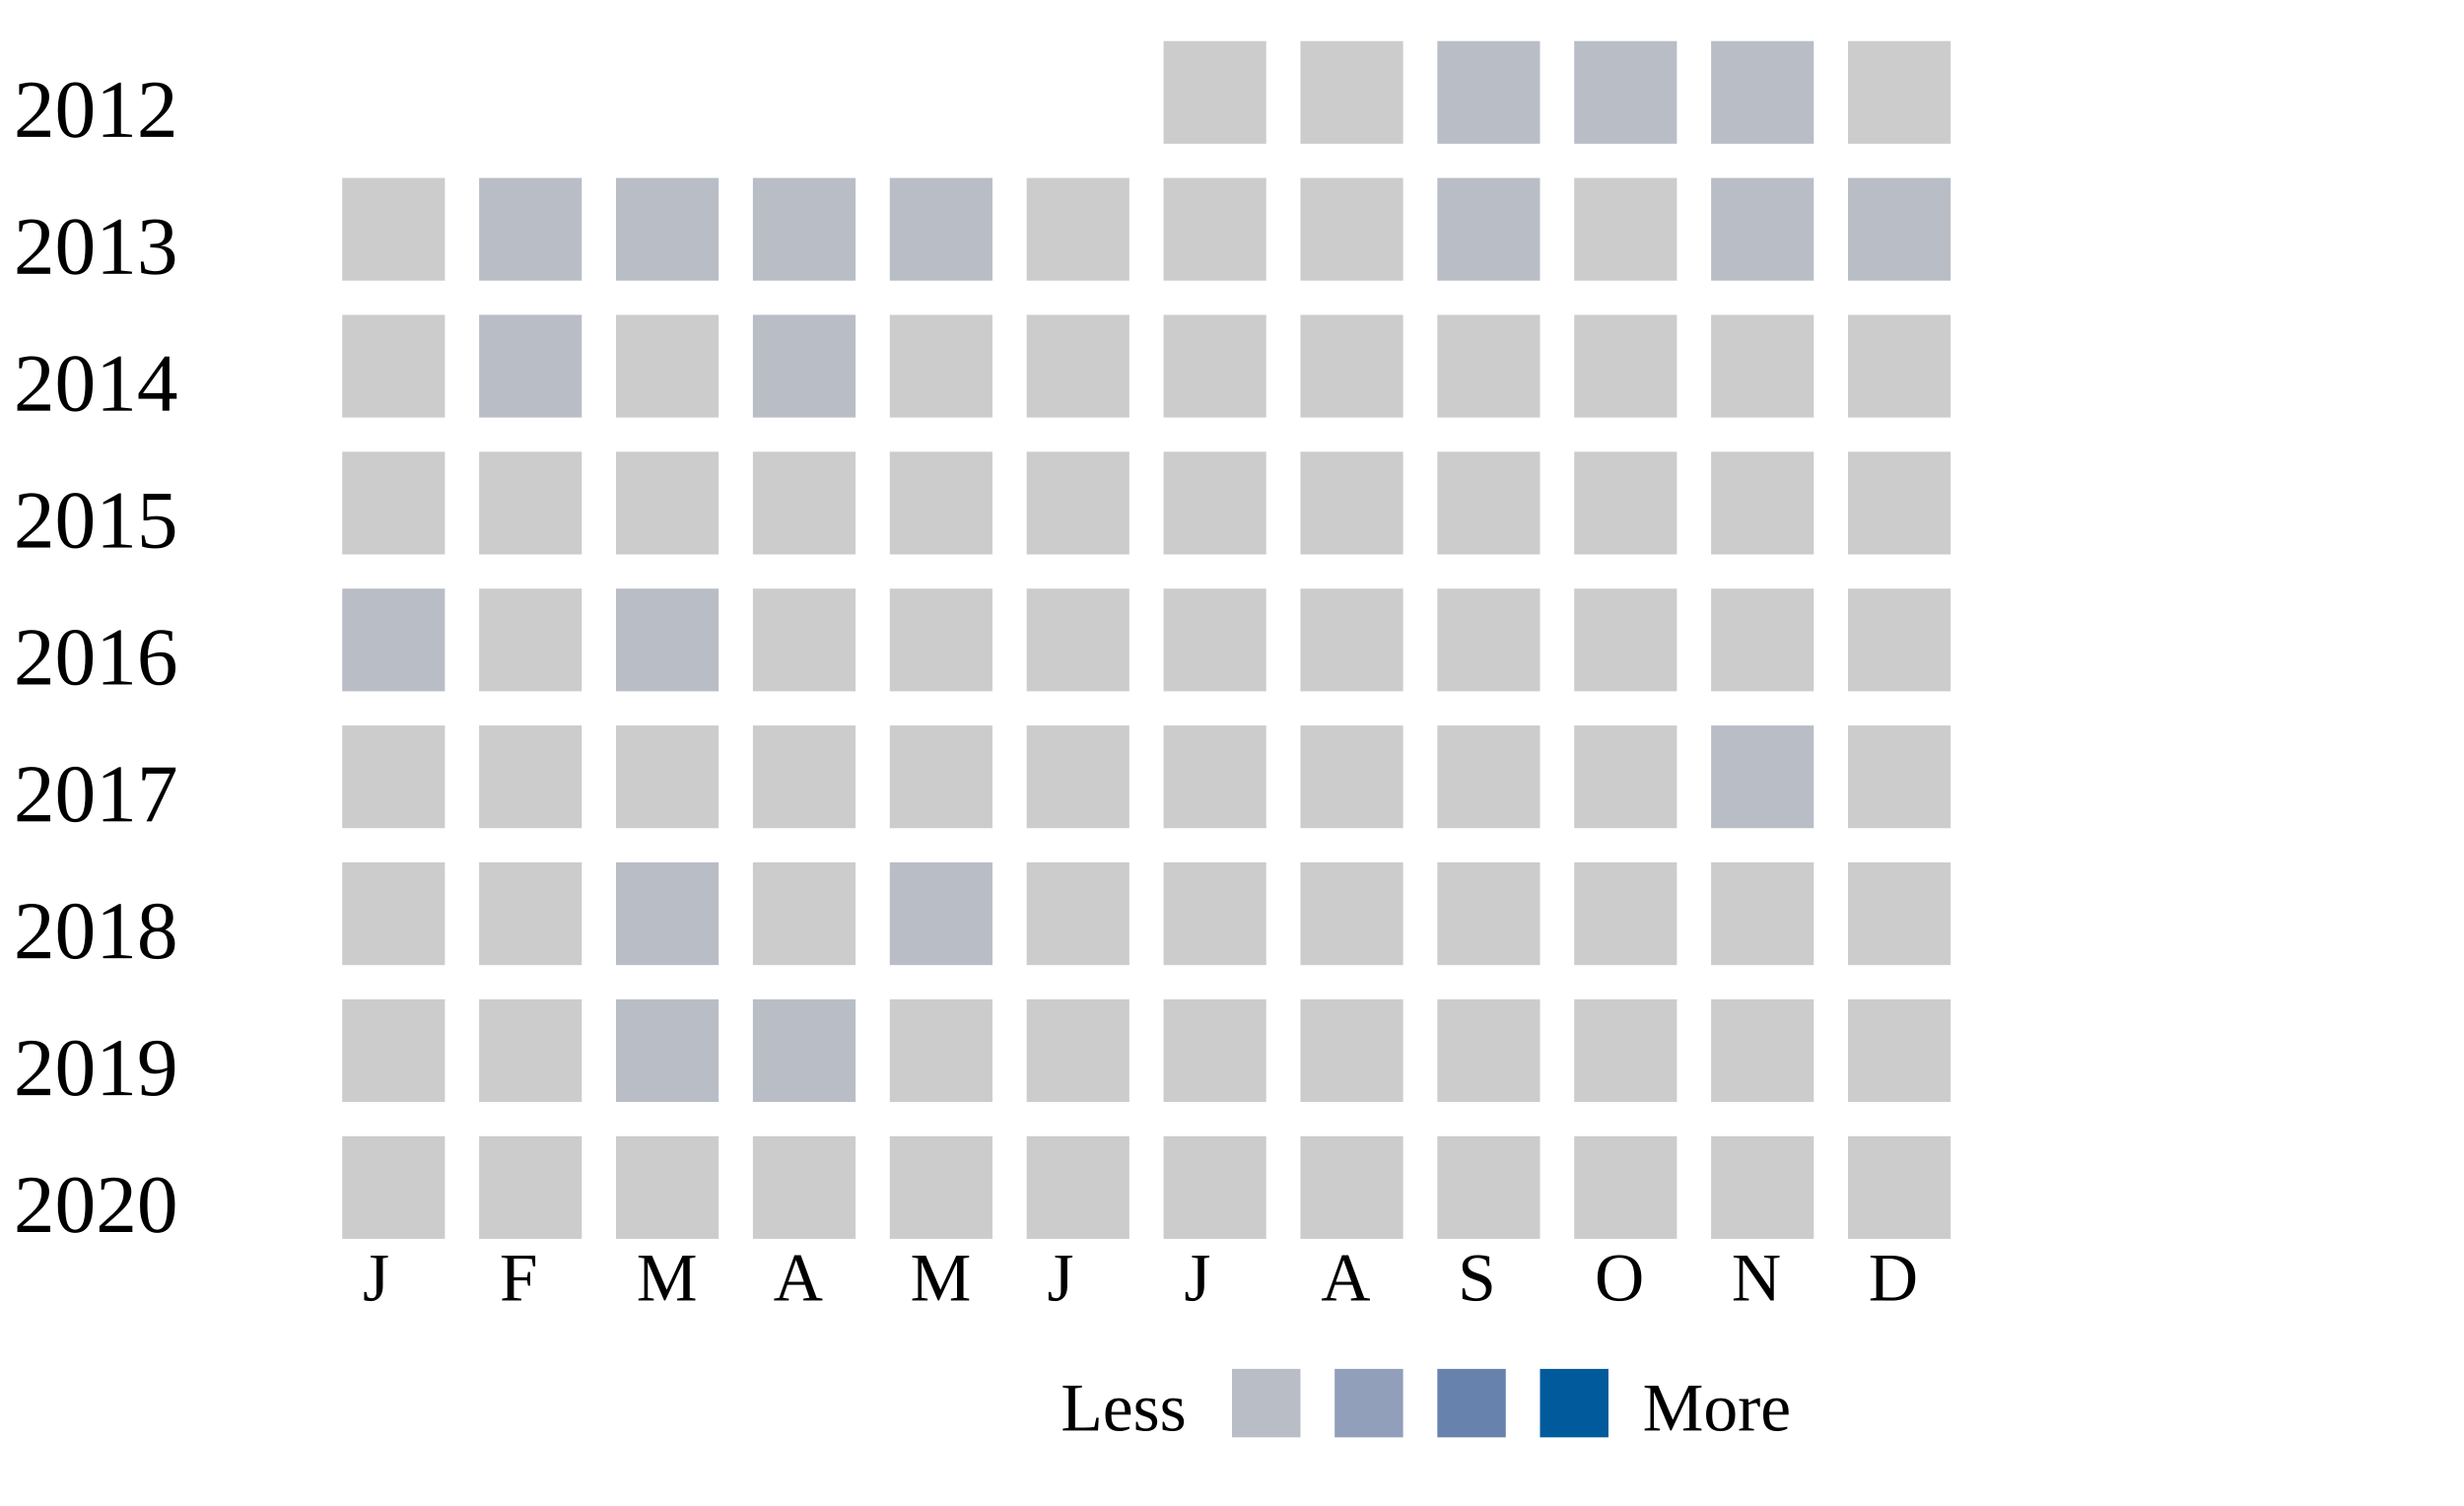
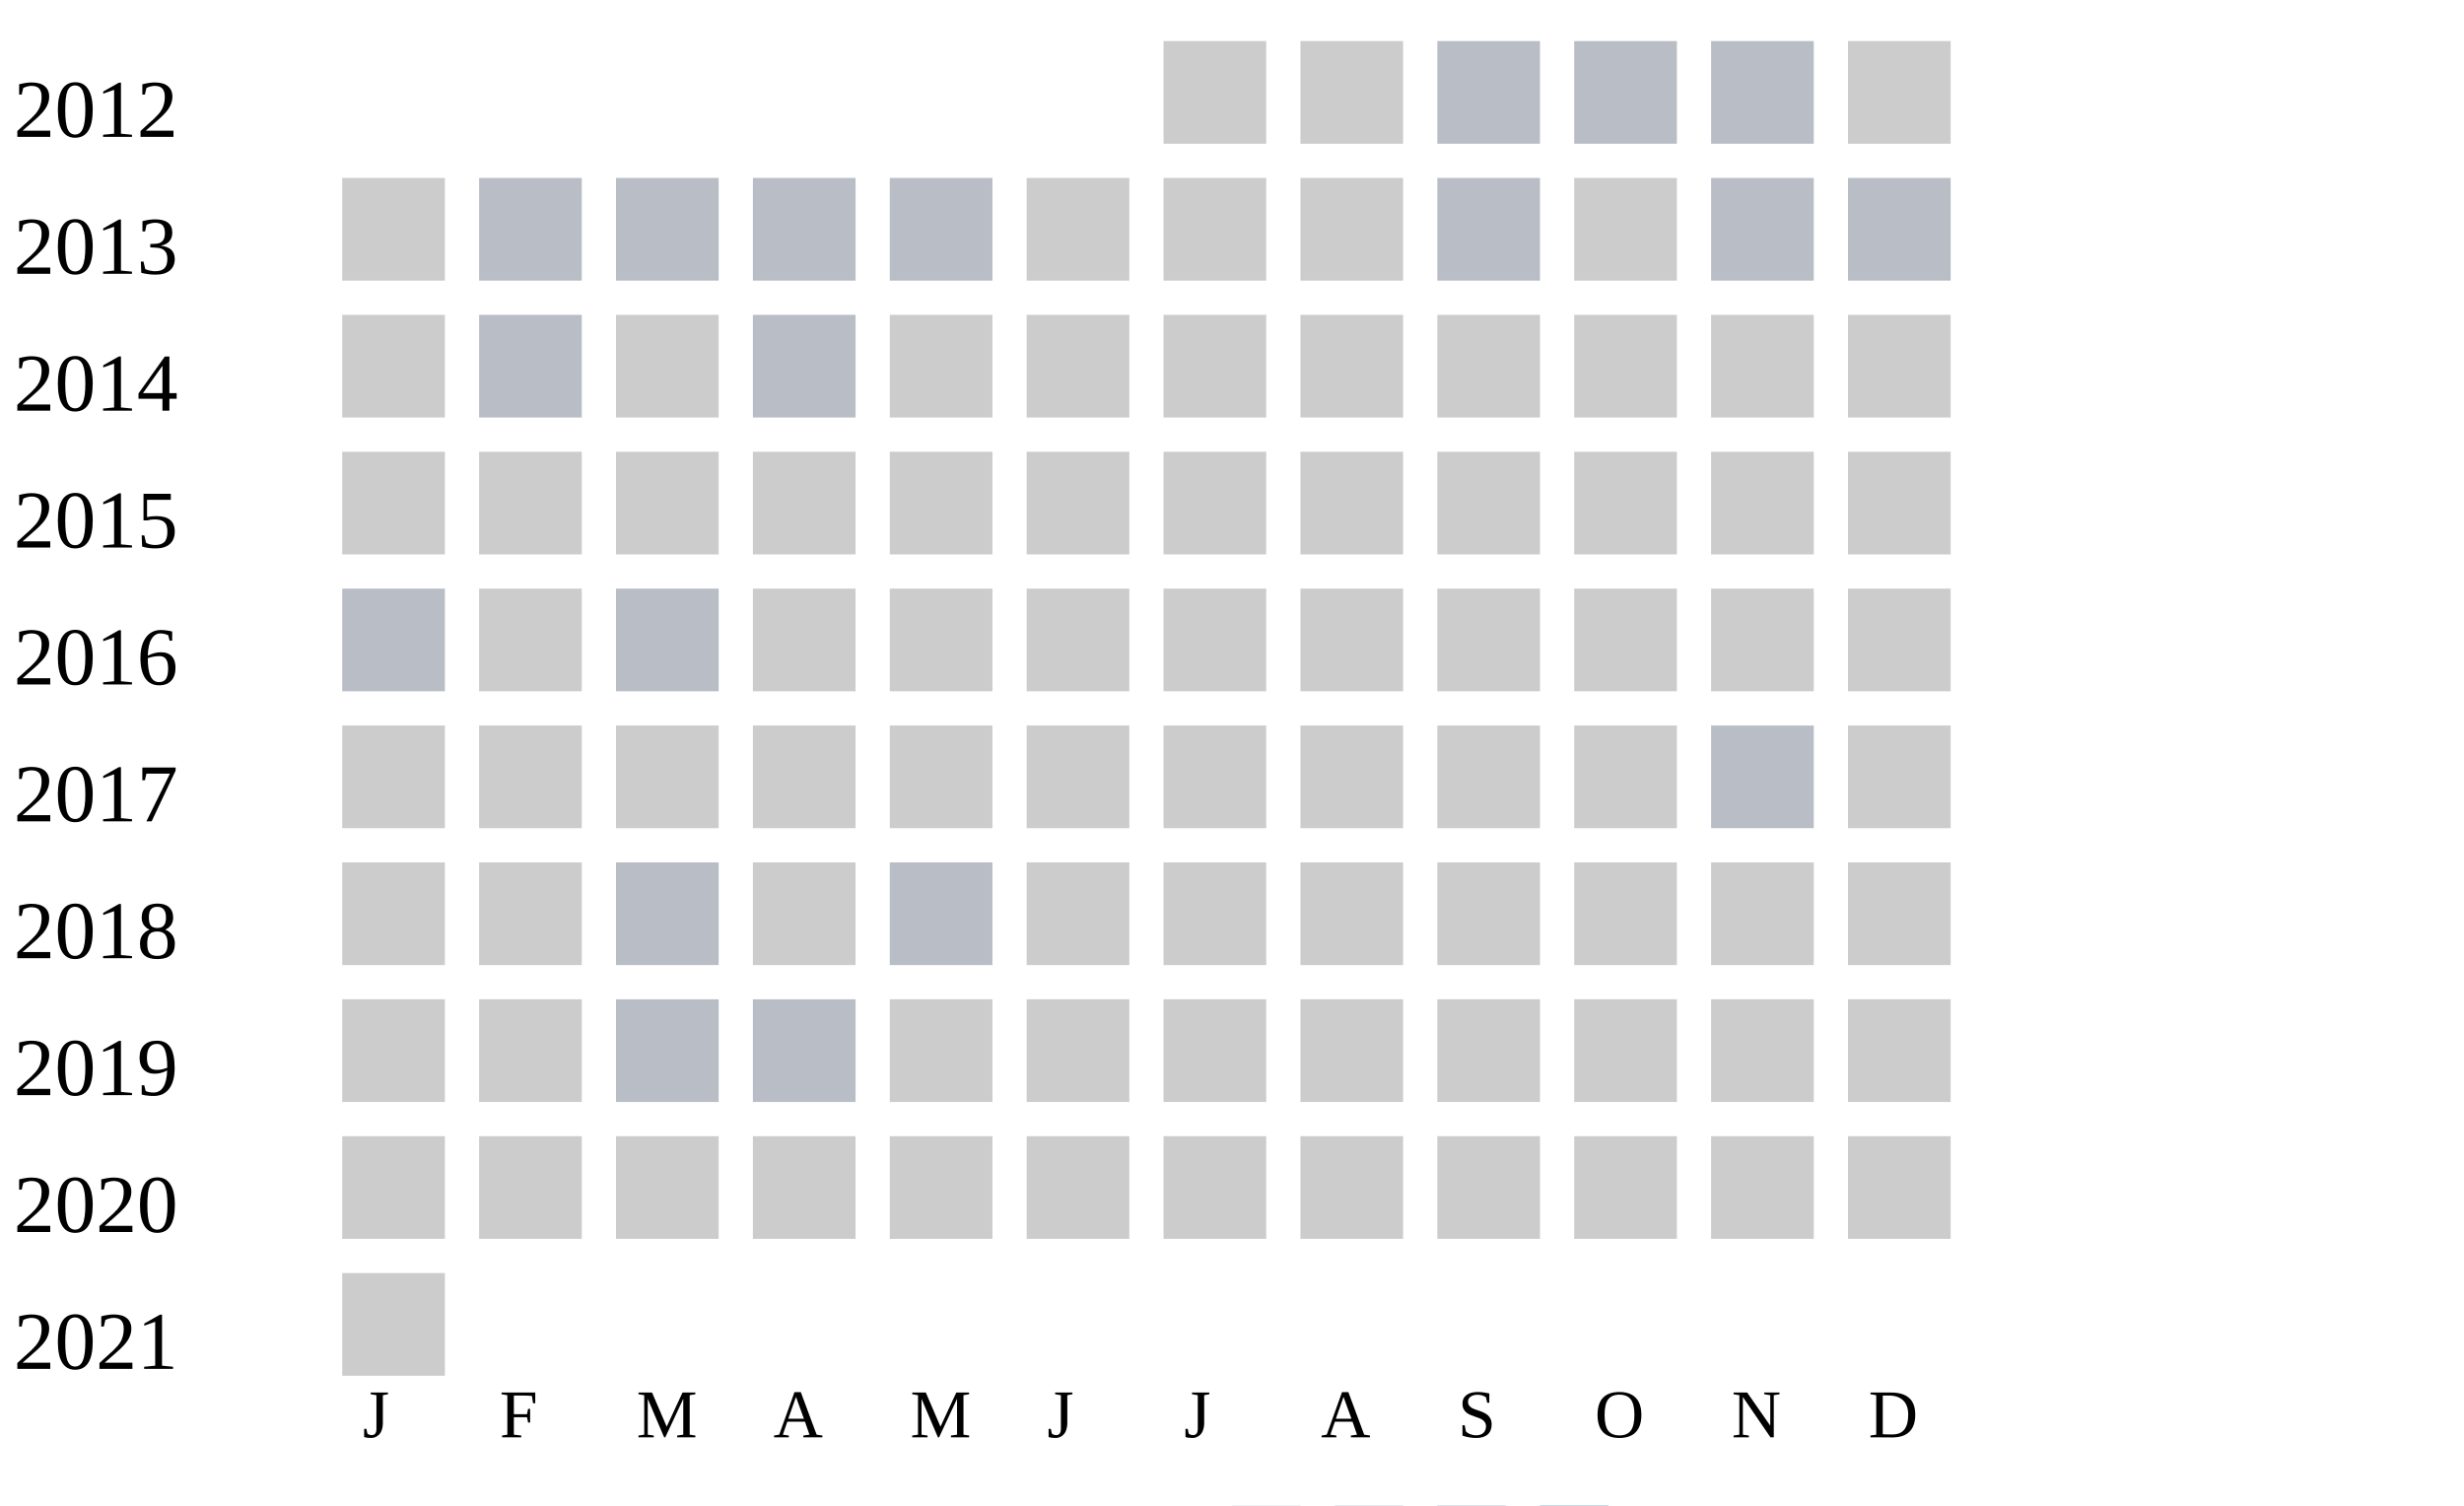
<svg xmlns="http://www.w3.org/2000/svg" width="360" height="220">
  <g transform="translate(0 0)">
    <text x="2" y="20">2012</text>
    <rect x="170" y="6" width="15" height="15" fill="#cccccc" />
    <rect x="190" y="6" width="15" height="15" fill="#cccccc" />
    <rect x="210" y="6" width="15" height="15" fill="#b9bdc6" />
    <rect x="230" y="6" width="15" height="15" fill="#b9bdc6" />
    <rect x="250" y="6" width="15" height="15" fill="#b9bdc6" />
    <rect x="270" y="6" width="15" height="15" fill="#cccccc" />
  </g>
  <g transform="translate(0 20)">
    <text x="2" y="20">2013</text>
    <rect x="50" y="6" width="15" height="15" fill="#cccccc" />
    <rect x="70" y="6" width="15" height="15" fill="#b9bdc6" />
    <rect x="90" y="6" width="15" height="15" fill="#b9bdc6" />
    <rect x="110" y="6" width="15" height="15" fill="#b9bdc6" />
    <rect x="130" y="6" width="15" height="15" fill="#b9bdc6" />
    <rect x="150" y="6" width="15" height="15" fill="#cccccc" />
    <rect x="170" y="6" width="15" height="15" fill="#cccccc" />
    <rect x="190" y="6" width="15" height="15" fill="#cccccc" />
    <rect x="210" y="6" width="15" height="15" fill="#b9bdc6" />
    <rect x="230" y="6" width="15" height="15" fill="#cccccc" />
    <rect x="250" y="6" width="15" height="15" fill="#b9bdc6" />
    <rect x="270" y="6" width="15" height="15" fill="#b9bdc6" />
  </g>
  <g transform="translate(0 40)">
    <text x="2" y="20">2014</text>
    <rect x="50" y="6" width="15" height="15" fill="#cccccc" />
    <rect x="70" y="6" width="15" height="15" fill="#b9bdc6" />
    <rect x="90" y="6" width="15" height="15" fill="#cccccc" />
    <rect x="110" y="6" width="15" height="15" fill="#b9bdc6" />
    <rect x="130" y="6" width="15" height="15" fill="#cccccc" />
    <rect x="150" y="6" width="15" height="15" fill="#cccccc" />
    <rect x="170" y="6" width="15" height="15" fill="#cccccc" />
    <rect x="190" y="6" width="15" height="15" fill="#cccccc" />
    <rect x="210" y="6" width="15" height="15" fill="#cccccc" />
    <rect x="230" y="6" width="15" height="15" fill="#cccccc" />
    <rect x="250" y="6" width="15" height="15" fill="#cccccc" />
    <rect x="270" y="6" width="15" height="15" fill="#cccccc" />
  </g>
  <g transform="translate(0 60)">
    <text x="2" y="20">2015</text>
    <rect x="50" y="6" width="15" height="15" fill="#cccccc" />
    <rect x="70" y="6" width="15" height="15" fill="#cccccc" />
    <rect x="90" y="6" width="15" height="15" fill="#cccccc" />
    <rect x="110" y="6" width="15" height="15" fill="#cccccc" />
    <rect x="130" y="6" width="15" height="15" fill="#cccccc" />
    <rect x="150" y="6" width="15" height="15" fill="#cccccc" />
    <rect x="170" y="6" width="15" height="15" fill="#cccccc" />
    <rect x="190" y="6" width="15" height="15" fill="#cccccc" />
    <rect x="210" y="6" width="15" height="15" fill="#cccccc" />
    <rect x="230" y="6" width="15" height="15" fill="#cccccc" />
    <rect x="250" y="6" width="15" height="15" fill="#cccccc" />
    <rect x="270" y="6" width="15" height="15" fill="#cccccc" />
  </g>
  <g transform="translate(0 80)">
    <text x="2" y="20">2016</text>
    <rect x="50" y="6" width="15" height="15" fill="#b9bdc6" />
    <rect x="70" y="6" width="15" height="15" fill="#cccccc" />
    <rect x="90" y="6" width="15" height="15" fill="#b9bdc6" />
    <rect x="110" y="6" width="15" height="15" fill="#cccccc" />
    <rect x="130" y="6" width="15" height="15" fill="#cccccc" />
    <rect x="150" y="6" width="15" height="15" fill="#cccccc" />
    <rect x="170" y="6" width="15" height="15" fill="#cccccc" />
    <rect x="190" y="6" width="15" height="15" fill="#cccccc" />
    <rect x="210" y="6" width="15" height="15" fill="#cccccc" />
    <rect x="230" y="6" width="15" height="15" fill="#cccccc" />
    <rect x="250" y="6" width="15" height="15" fill="#cccccc" />
    <rect x="270" y="6" width="15" height="15" fill="#cccccc" />
  </g>
  <g transform="translate(0 100)">
    <text x="2" y="20">2017</text>
    <rect x="50" y="6" width="15" height="15" fill="#cccccc" />
    <rect x="70" y="6" width="15" height="15" fill="#cccccc" />
    <rect x="90" y="6" width="15" height="15" fill="#cccccc" />
    <rect x="110" y="6" width="15" height="15" fill="#cccccc" />
    <rect x="130" y="6" width="15" height="15" fill="#cccccc" />
    <rect x="150" y="6" width="15" height="15" fill="#cccccc" />
    <rect x="170" y="6" width="15" height="15" fill="#cccccc" />
    <rect x="190" y="6" width="15" height="15" fill="#cccccc" />
    <rect x="210" y="6" width="15" height="15" fill="#cccccc" />
    <rect x="230" y="6" width="15" height="15" fill="#cccccc" />
    <rect x="250" y="6" width="15" height="15" fill="#b9bdc6" />
    <rect x="270" y="6" width="15" height="15" fill="#cccccc" />
  </g>
  <g transform="translate(0 120)">
    <text x="2" y="20">2018</text>
    <rect x="50" y="6" width="15" height="15" fill="#cccccc" />
    <rect x="70" y="6" width="15" height="15" fill="#cccccc" />
    <rect x="90" y="6" width="15" height="15" fill="#b9bdc6" />
    <rect x="110" y="6" width="15" height="15" fill="#cccccc" />
    <rect x="130" y="6" width="15" height="15" fill="#b9bdc6" />
    <rect x="150" y="6" width="15" height="15" fill="#cccccc" />
    <rect x="170" y="6" width="15" height="15" fill="#cccccc" />
    <rect x="190" y="6" width="15" height="15" fill="#cccccc" />
    <rect x="210" y="6" width="15" height="15" fill="#cccccc" />
    <rect x="230" y="6" width="15" height="15" fill="#cccccc" />
    <rect x="250" y="6" width="15" height="15" fill="#cccccc" />
    <rect x="270" y="6" width="15" height="15" fill="#cccccc" />
  </g>
  <g transform="translate(0 140)">
    <text x="2" y="20">2019</text>
    <rect x="50" y="6" width="15" height="15" fill="#cccccc" />
    <rect x="70" y="6" width="15" height="15" fill="#cccccc" />
    <rect x="90" y="6" width="15" height="15" fill="#b9bdc6" />
    <rect x="110" y="6" width="15" height="15" fill="#b9bdc6" />
    <rect x="130" y="6" width="15" height="15" fill="#cccccc" />
    <rect x="150" y="6" width="15" height="15" fill="#cccccc" />
    <rect x="170" y="6" width="15" height="15" fill="#cccccc" />
    <rect x="190" y="6" width="15" height="15" fill="#cccccc" />
    <rect x="210" y="6" width="15" height="15" fill="#cccccc" />
    <rect x="230" y="6" width="15" height="15" fill="#cccccc" />
    <rect x="250" y="6" width="15" height="15" fill="#cccccc" />
    <rect x="270" y="6" width="15" height="15" fill="#cccccc" />
  </g>
  <g transform="translate(0 160)">
    <text x="2" y="20">2020</text>
    <rect x="50" y="6" width="15" height="15" fill="#cccccc" />
    <rect x="70" y="6" width="15" height="15" fill="#cccccc" />
    <rect x="90" y="6" width="15" height="15" fill="#cccccc" />
    <rect x="110" y="6" width="15" height="15" fill="#cccccc" />
    <rect x="130" y="6" width="15" height="15" fill="#cccccc" />
    <rect x="150" y="6" width="15" height="15" fill="#cccccc" />
    <rect x="170" y="6" width="15" height="15" fill="#cccccc" />
    <rect x="190" y="6" width="15" height="15" fill="#cccccc" />
    <rect x="210" y="6" width="15" height="15" fill="#cccccc" />
    <rect x="230" y="6" width="15" height="15" fill="#cccccc" />
    <rect x="250" y="6" width="15" height="15" fill="#cccccc" />
    <rect x="270" y="6" width="15" height="15" fill="#cccccc" />
  </g>
-   <text style="font-size: 10px; text-align: center" x="53" y="190">J</text>
-   <text style="font-size: 10px; text-align: center" x="73" y="190">F</text>
-   <text style="font-size: 10px; text-align: center" x="93" y="190">M</text>
-   <text style="font-size: 10px; text-align: center" x="113" y="190">A</text>
-   <text style="font-size: 10px; text-align: center" x="133" y="190">M</text>
-   <text style="font-size: 10px; text-align: center" x="153" y="190">J</text>
-   <text style="font-size: 10px; text-align: center" x="173" y="190">J</text>
-   <text style="font-size: 10px; text-align: center" x="193" y="190">A</text>
-   <text style="font-size: 10px; text-align: center" x="213" y="190">S</text>
-   <text style="font-size: 10px; text-align: center" x="233" y="190">O</text>
-   <text style="font-size: 10px; text-align: center" x="253" y="190">N</text>
-   <text style="font-size: 10px; text-align: center" x="273" y="190">D</text>
-   <text style="font-size: 10px;" x="155" y="209">Less</text>
-   <rect fill="#b9bdc6" width="10" height="10" x="180" y="200" />
-   <rect fill="#919fba" width="10" height="10" x="195" y="200" />
-   <rect fill="#6882ae" width="10" height="10" x="210" y="200" />
-   <rect fill="#005a9c" width="10" height="10" x="225" y="200" />
-   <text x="240" y="209" style="font-size: 10px;">More</text>
+   <g transform="translate(0 180)">
+     <text x="2" y="20">2021</text>
+     <rect x="50" y="6" width="15" height="15" fill="#cccccc" />
+   </g>
+   <text style="font-size: 10px; text-align: center" x="53" y="210">J</text>
+   <text style="font-size: 10px; text-align: center" x="73" y="210">F</text>
+   <text style="font-size: 10px; text-align: center" x="93" y="210">M</text>
+   <text style="font-size: 10px; text-align: center" x="113" y="210">A</text>
+   <text style="font-size: 10px; text-align: center" x="133" y="210">M</text>
+   <text style="font-size: 10px; text-align: center" x="153" y="210">J</text>
+   <text style="font-size: 10px; text-align: center" x="173" y="210">J</text>
+   <text style="font-size: 10px; text-align: center" x="193" y="210">A</text>
+   <text style="font-size: 10px; text-align: center" x="213" y="210">S</text>
+   <text style="font-size: 10px; text-align: center" x="233" y="210">O</text>
+   <text style="font-size: 10px; text-align: center" x="253" y="210">N</text>
+   <text style="font-size: 10px; text-align: center" x="273" y="210">D</text>
+   <text style="font-size: 10px;" x="155" y="229">Less</text>
+   <rect fill="#b9bdc6" width="10" height="10" x="180" y="220" />
+   <rect fill="#919fba" width="10" height="10" x="195" y="220" />
+   <rect fill="#6882ae" width="10" height="10" x="210" y="220" />
+   <rect fill="#005a9c" width="10" height="10" x="225" y="220" />
+   <text x="240" y="229" style="font-size: 10px;">More</text>
</svg>
